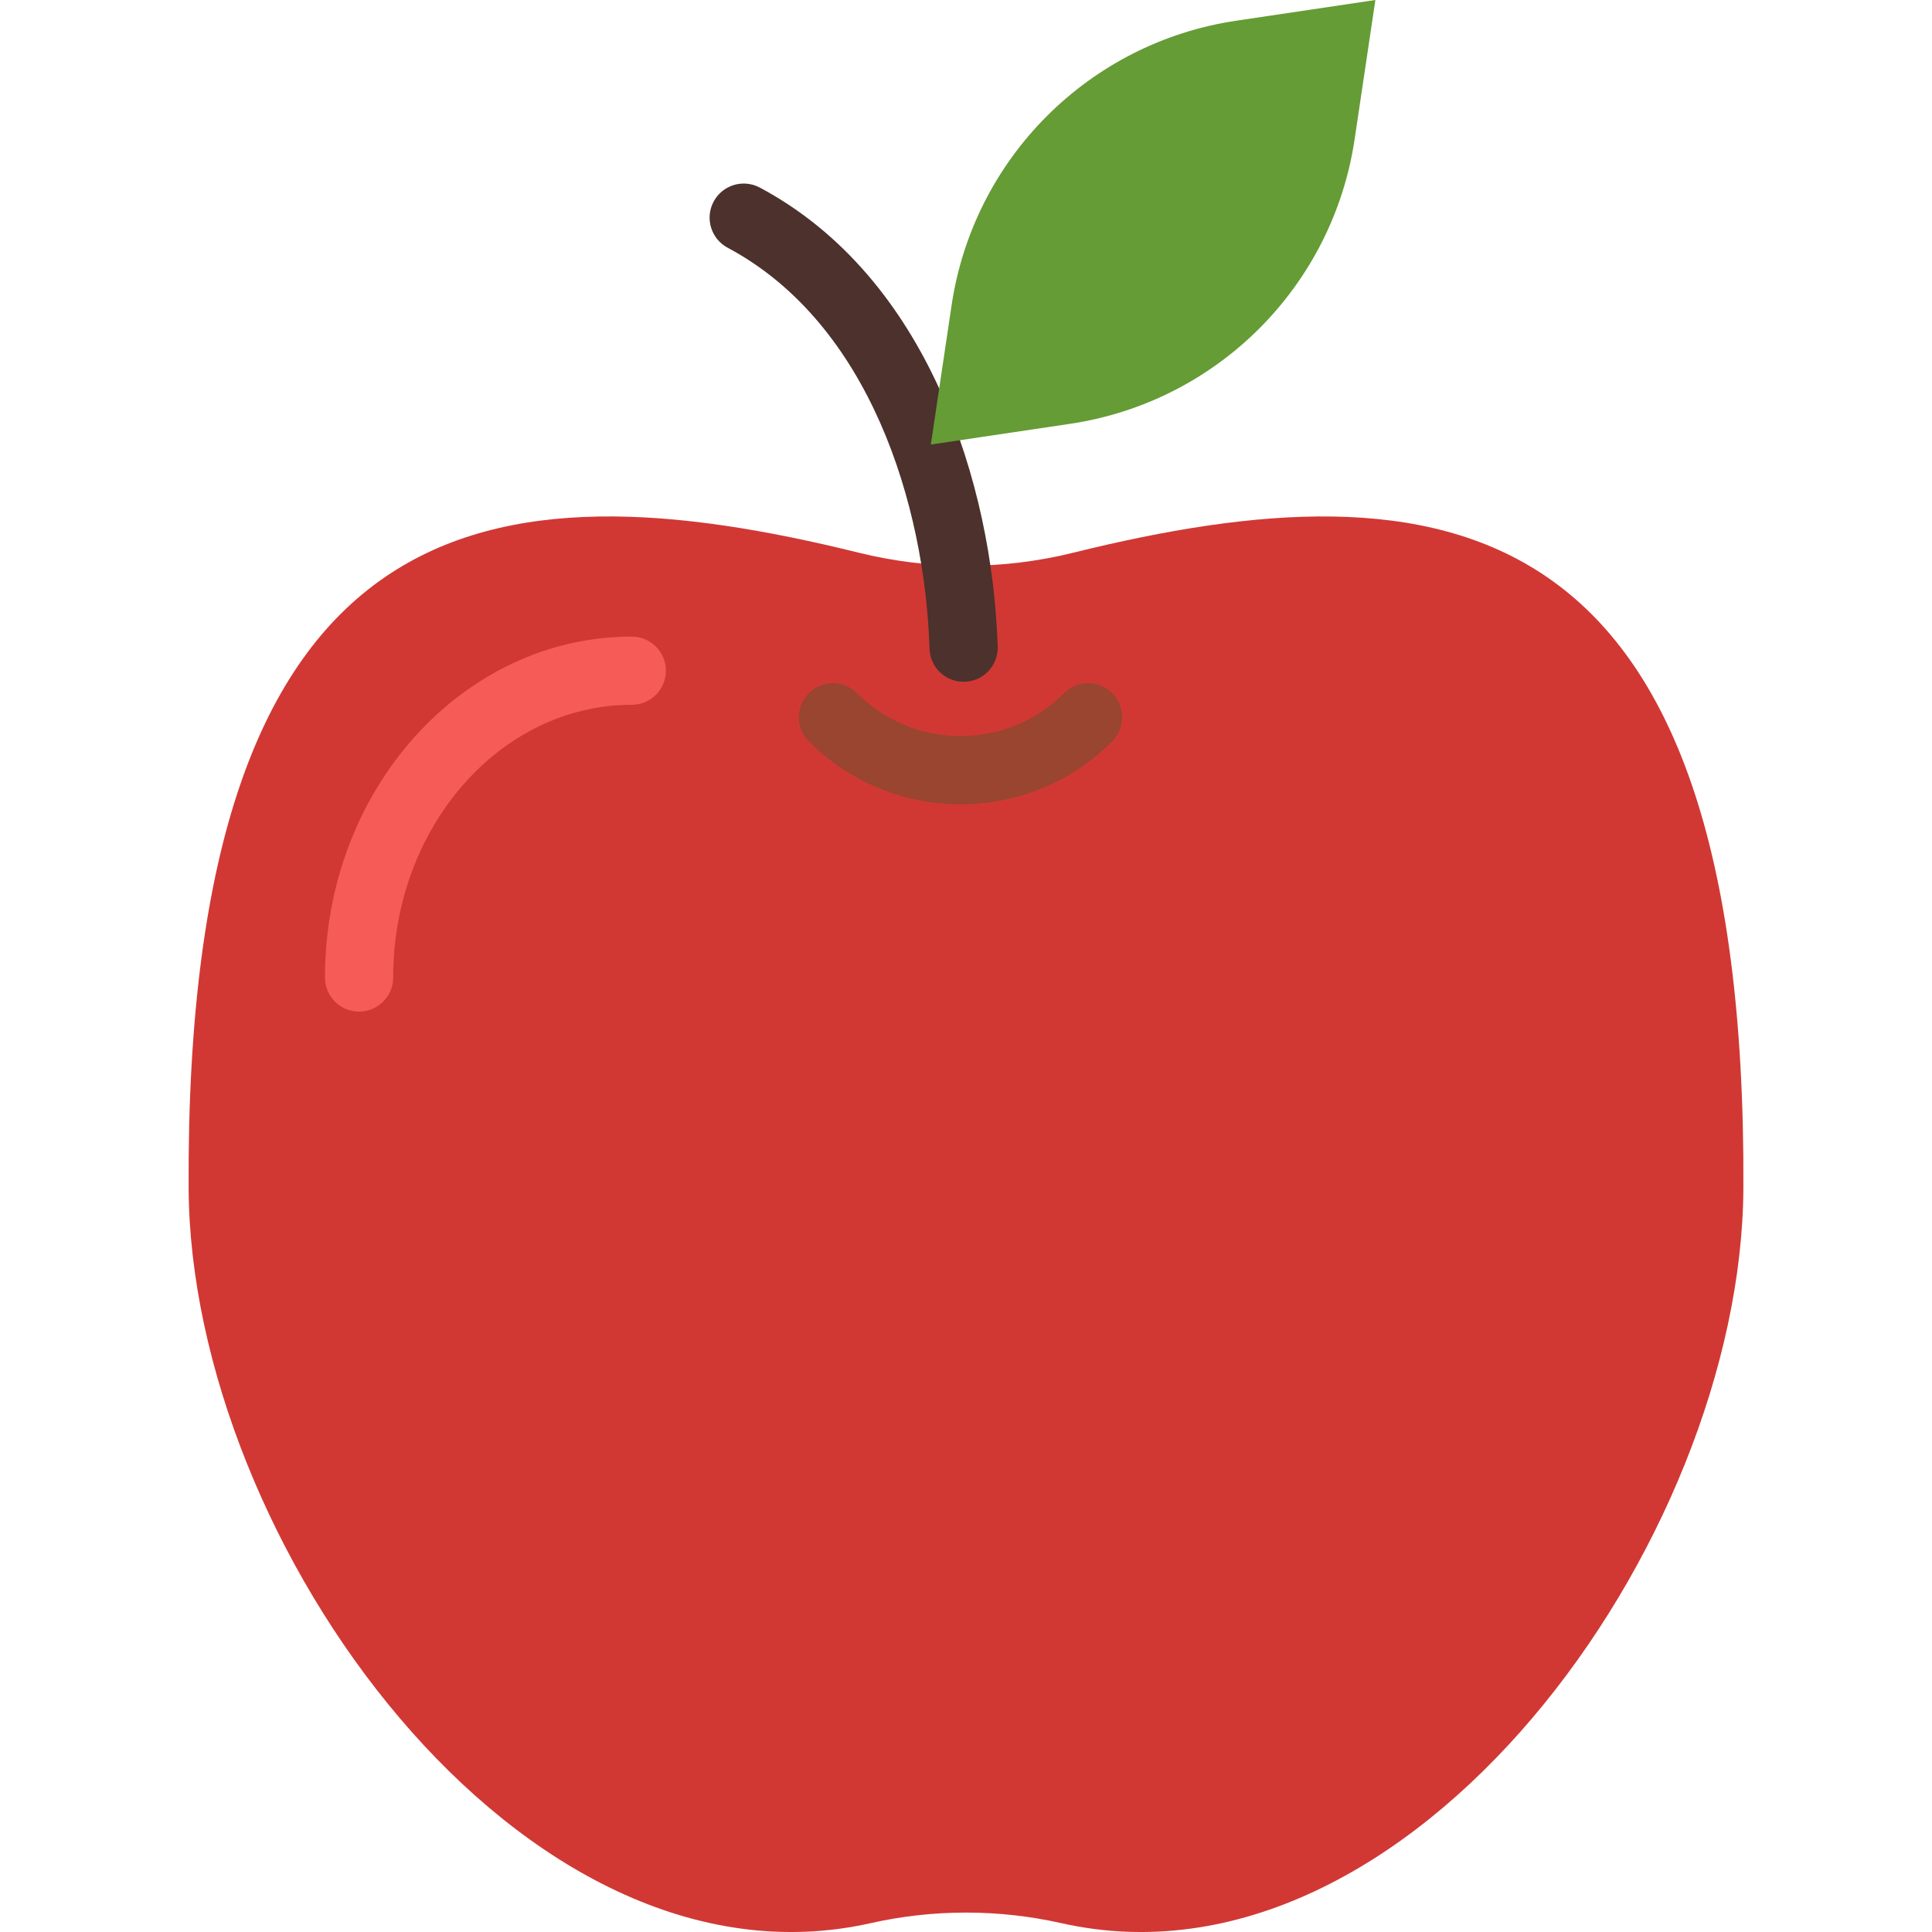
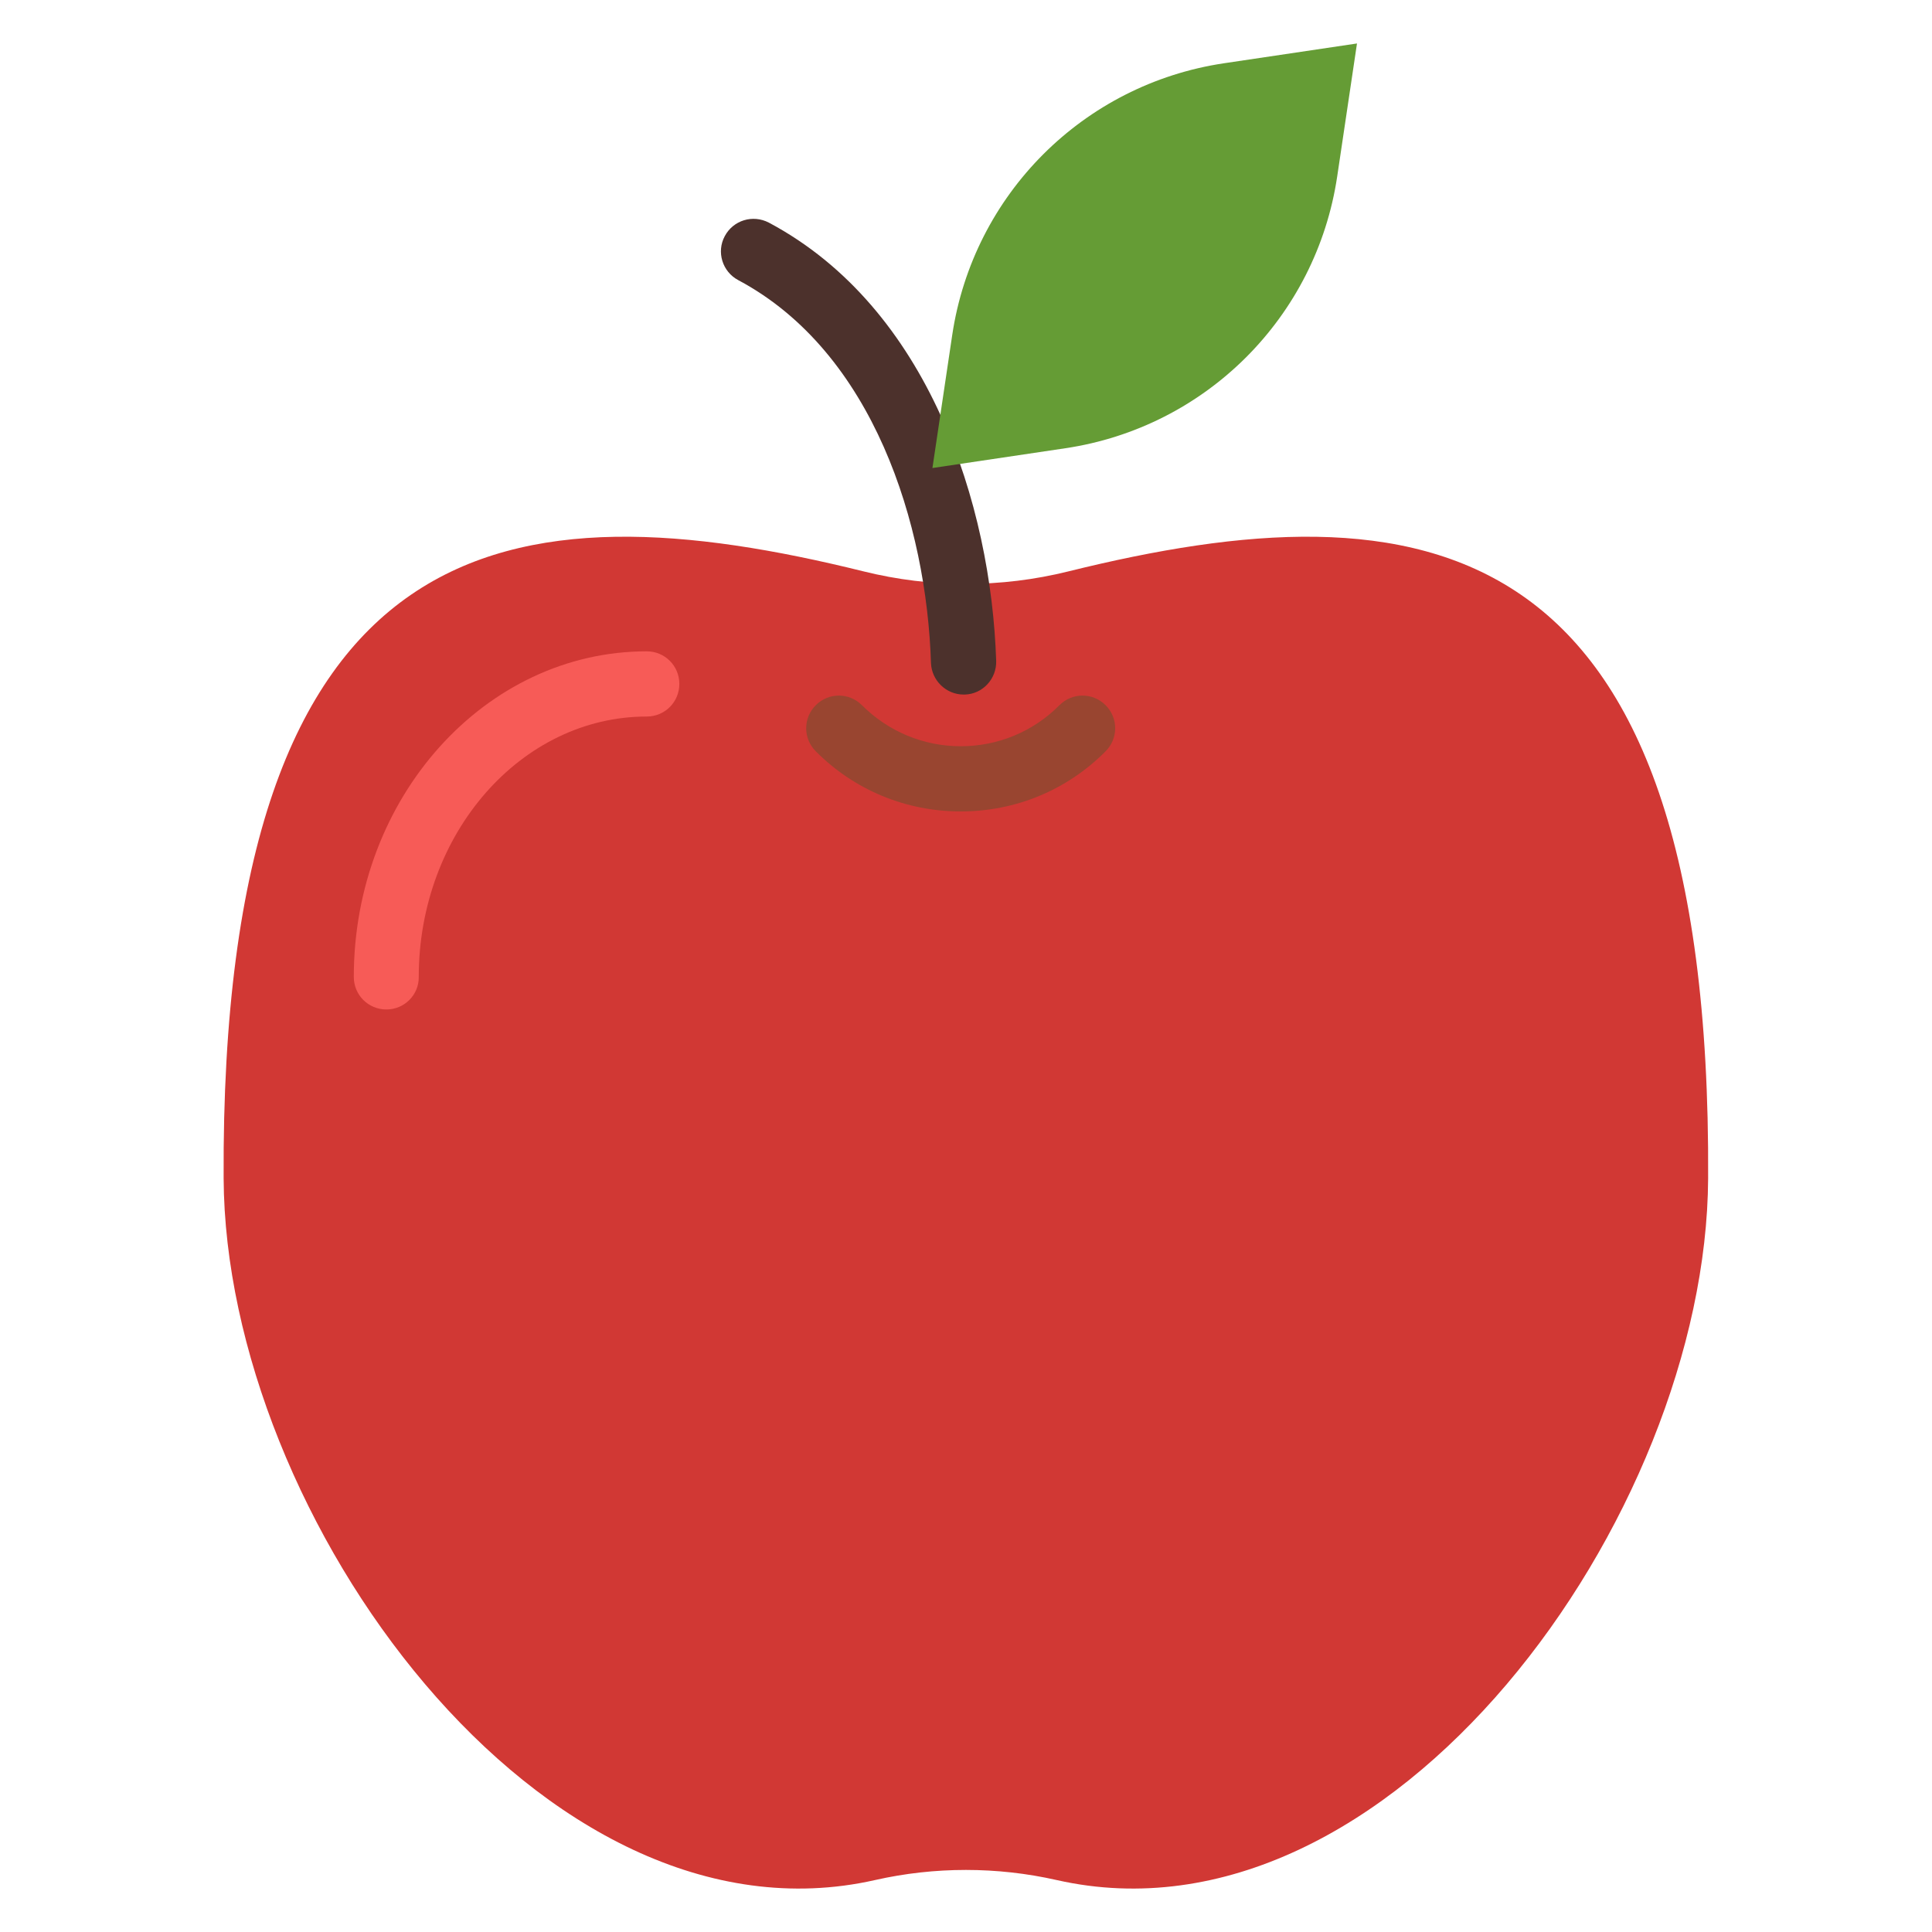
- <svg xmlns="http://www.w3.org/2000/svg" height="800px" width="800px" version="1.1" id="Capa_1" viewBox="0 0 56.673 56.673" xml:space="preserve">
+ <svg xmlns="http://www.w3.org/2000/svg" version="1.1" id="Capa_1" x="0px" y="0px" viewBox="0 0 800 800" style="enable-background:new 0 0 800 800;" xml:space="preserve">
+   <style type="text/css">
+ 	.st0{fill:#D13834;}
+ 	.st1{fill:#F75B57;}
+ 	.st2{fill:#4C312C;}
+ 	.st3{fill:#994530;}
+ 	.st4{fill:#659C35;}
+ </style>
  <g>
-     <path style="fill:#D13834;" d="M31.483,16.213c-2.065,0.511-4.227,0.511-6.292,0c-10.756-2.66-19.762-1.64-19.658,18.643   c0.053,10.39,9.783,23.862,20.009,21.557c1.834-0.413,3.755-0.413,5.589,0c10.226,2.305,19.956-11.167,20.009-21.557   C51.244,14.574,42.239,13.553,31.483,16.213z" />
-     <path style="fill:#F75B57;" d="M10.533,29.674c-0.553,0-1-0.448-1-1c0-5.514,4.037-10,9-10c0.553,0,1,0.448,1,1s-0.447,1-1,1   c-3.859,0-7,3.589-7,8C11.533,29.226,11.085,29.674,10.533,29.674z" />
-     <path style="fill:#4C312C;" d="M28.265,19.999c-0.537,0-0.981-0.427-0.998-0.968c-0.135-4.232-1.761-9.545-5.922-11.764   c-0.487-0.26-0.672-0.865-0.412-1.353c0.261-0.487,0.864-0.672,1.354-0.412c4.914,2.62,6.827,8.673,6.979,13.465   c0.018,0.552-0.415,1.014-0.968,1.031C28.286,19.999,28.276,19.999,28.265,19.999z" />
-     <path style="fill:#994530;" d="M28.176,23.592c-1.68,0-3.261-0.655-4.45-1.845c-0.391-0.39-0.391-1.023,0-1.414   s1.023-0.391,1.414,0c0.812,0.812,1.891,1.259,3.036,1.259s2.224-0.447,3.035-1.259c0.391-0.391,1.023-0.391,1.414,0   c0.391,0.39,0.391,1.023,0,1.414C31.436,22.937,29.856,23.592,28.176,23.592z" />
-     <path style="fill:#659C35;" d="M27.305,13.04l0.609-4.086c0.643-4.315,4.031-7.703,8.346-8.346L40.345,0l-0.609,4.086   c-0.643,4.315-4.031,7.703-8.346,8.346L27.305,13.04z" />
+     <path class="st0" d="M442.4,236.6c-27.8,6.9-57,6.9-84.8,0c-145-35.9-266.4-22.1-265,251.3C93.3,628,224.5,809.6,362.3,778.5   c24.7-5.6,50.6-5.6,75.3,0c137.9,31.1,269-150.5,269.7-290.6C708.8,214.5,587.4,200.7,442.4,236.6z" />
+     <path class="st1" d="M160,418c-7.5,0-13.5-6-13.5-13.5c0-74.3,54.4-134.8,121.3-134.8c7.5,0,13.5,6,13.5,13.5s-6,13.5-13.5,13.5   c-52,0-94.4,48.4-94.4,107.8C173.5,412,167.4,418,160,418z" />
+     <path class="st2" d="M399,287.6c-7.2,0-13.2-5.8-13.5-13c-1.8-57.1-23.7-128.7-79.8-158.6c-6.6-3.5-9.1-11.7-5.6-18.2   c3.5-6.6,11.6-9.1,18.3-5.6c66.2,35.3,92,116.9,94.1,181.5c0.2,7.4-5.6,13.7-13,13.9C399.3,287.6,399.2,287.6,399,287.6z" />
+     <path class="st3" d="M397.8,336c-22.6,0-44-8.8-60-24.9c-5.3-5.3-5.3-13.8,0-19.1c5.3-5.3,13.8-5.3,19.1,0   c10.9,10.9,25.5,17,40.9,17c15.4,0,30-6,40.9-17c5.3-5.3,13.8-5.3,19.1,0c5.3,5.3,5.3,13.8,0,19.1C441.8,327.2,420.5,336,397.8,336   z" />
+     <path class="st4" d="M386.1,193.8l8.2-55.1C403,80.5,448.6,34.9,506.8,26.2l55.1-8.2l-8.2,55.1c-8.7,58.2-54.3,103.8-112.5,112.5   L386.1,193.8z" />
  </g>
</svg>
